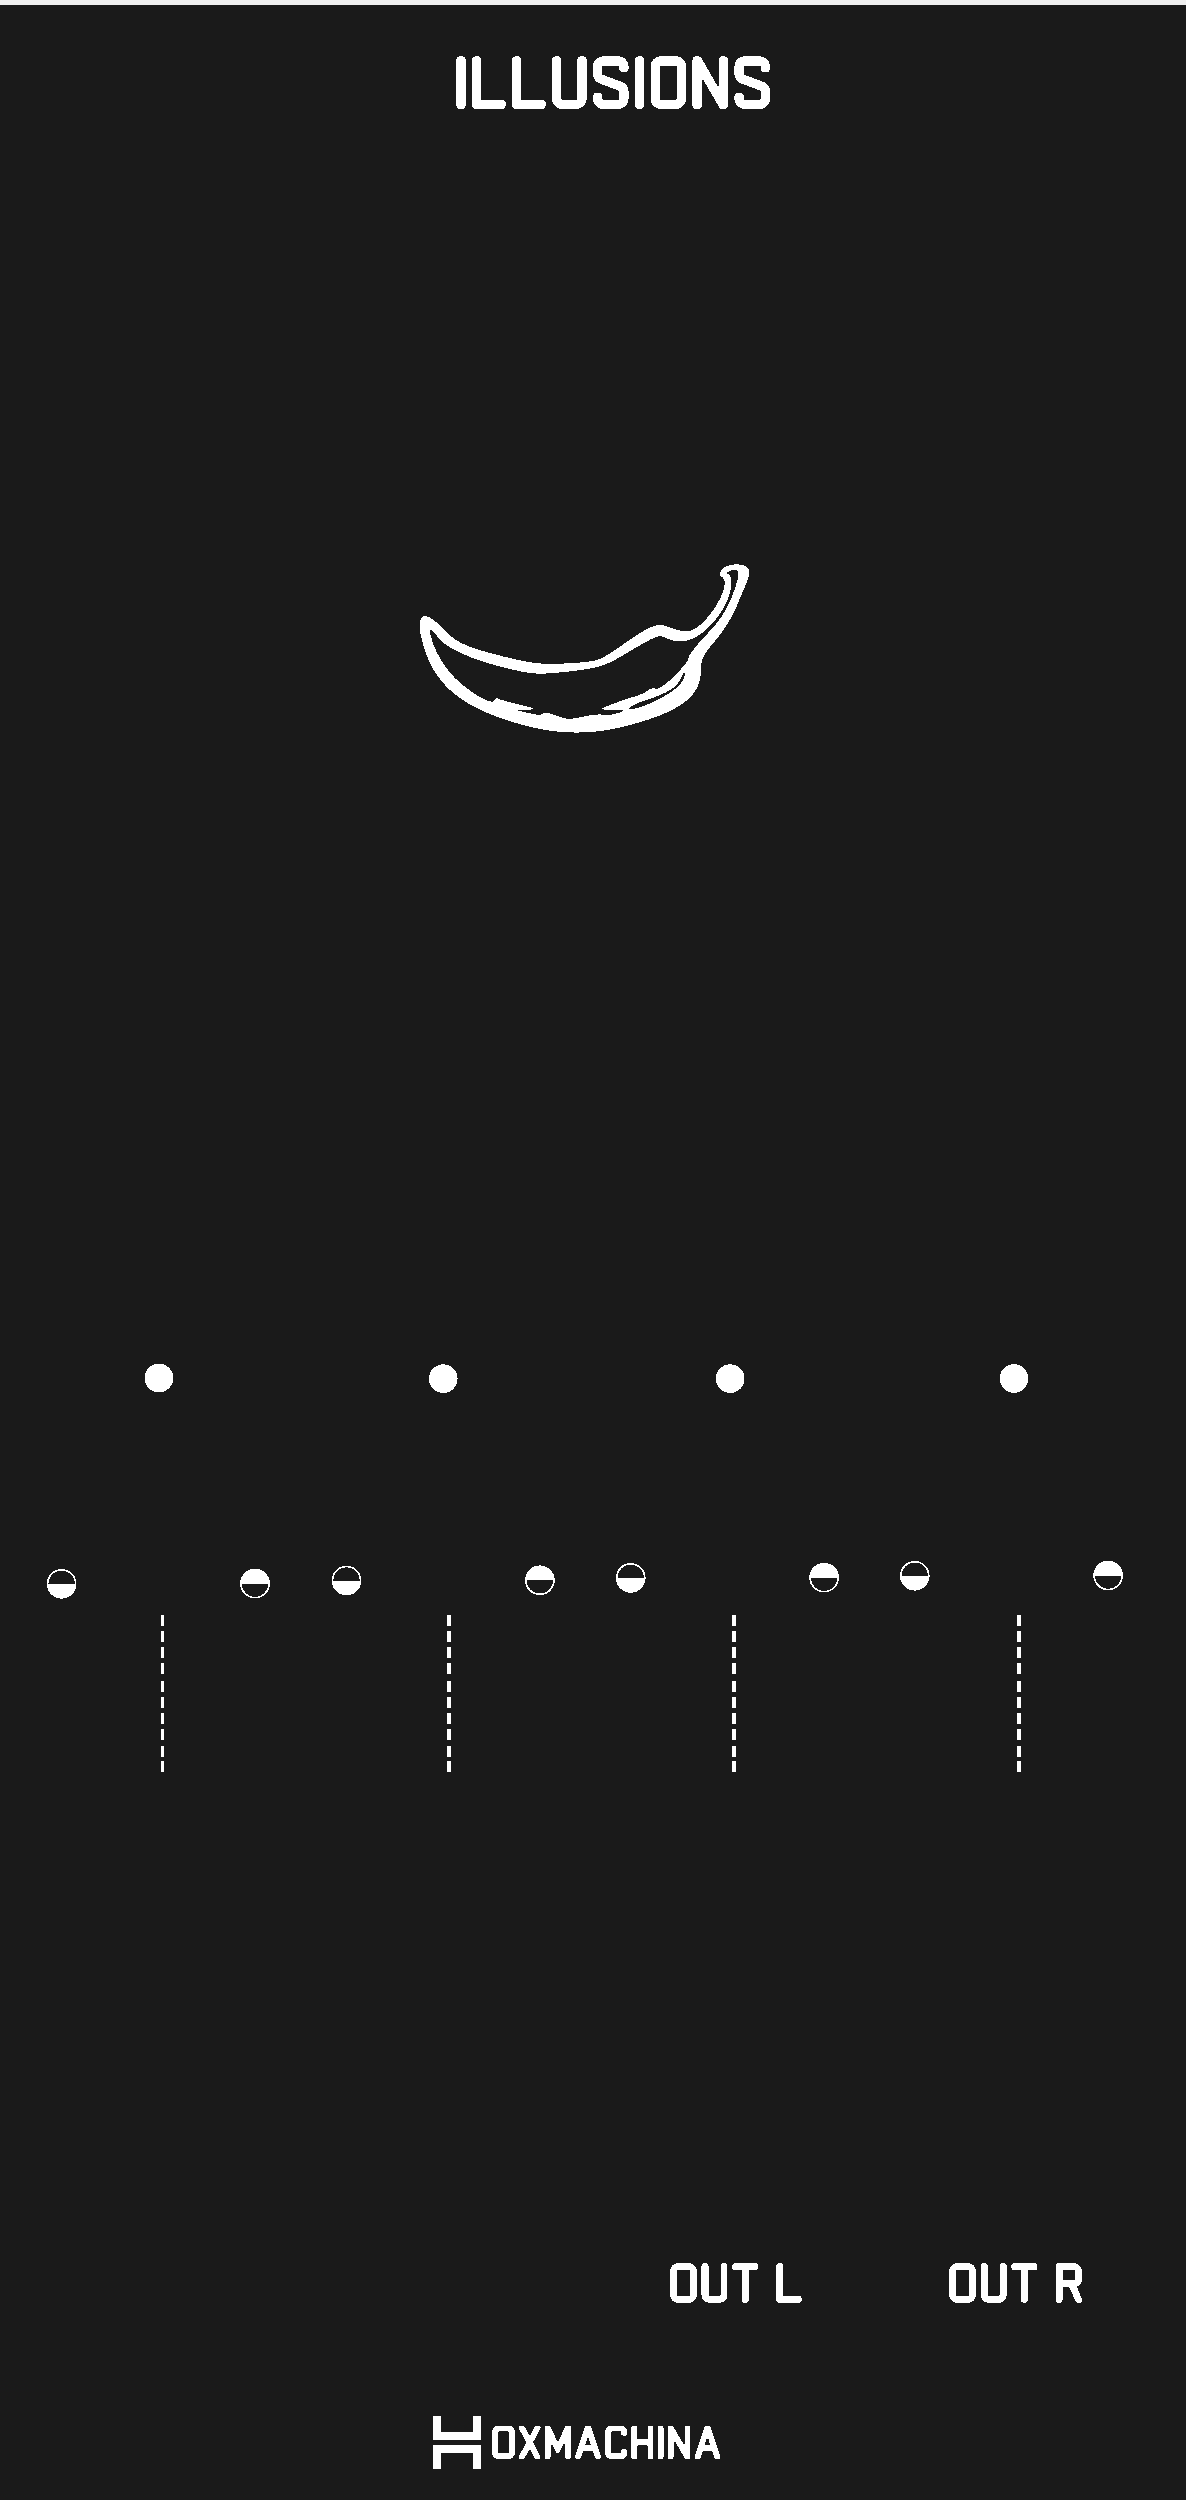
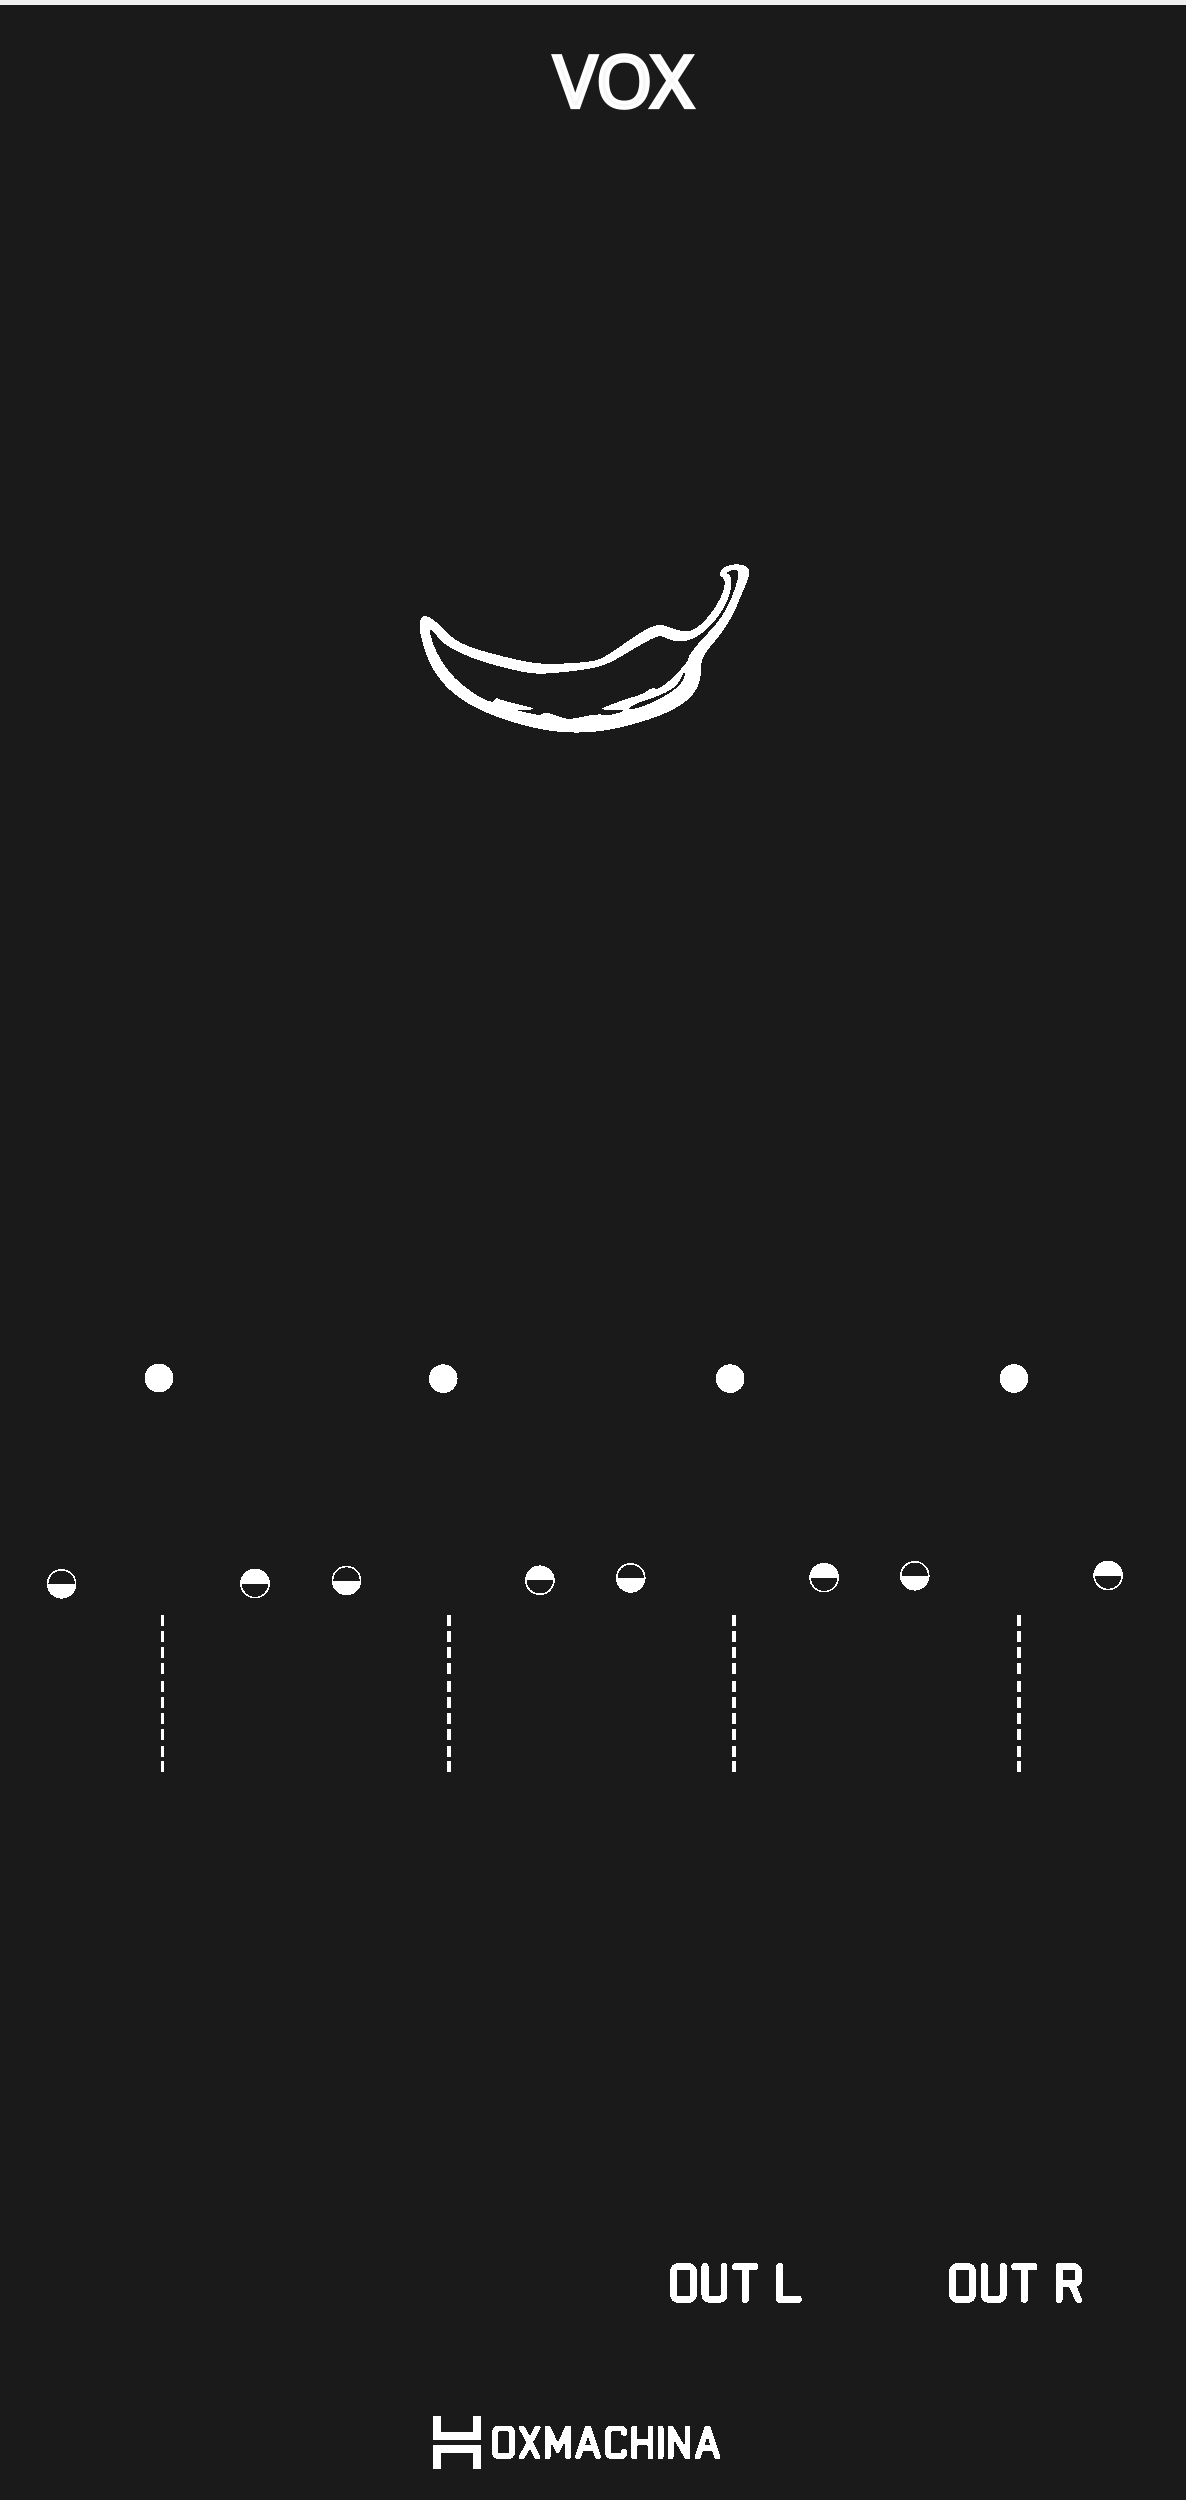
<svg xmlns="http://www.w3.org/2000/svg" width="60.96mm" height="128.5mm" viewBox="4022.7 2910.8 239.999 505.904" version="1.1" id="svg16" xml:space="preserve">
  <defs id="defs16" />
  <style type="text/css" id="style1">
*[layerid="1"] {stroke:#000000;fill:#000000;}
*[layerid="2"] {stroke:#000000;fill:#000000;}
*[layerid="3"] {stroke:#000000;fill:#000000;}
*[layerid="4"] {stroke:#000000;fill:#000000;}
*[layerid="5"] {stroke:#000000;fill:#000000;}
*[layerid="6"] {stroke:#000000;fill:#000000;}
*[layerid="7"] {stroke:#000000;fill:#000000;}
*[layerid="8"] {stroke:#000000;fill:#000000;}
*[layerid="9"] {stroke:#000000;fill:#000000;}
*[layerid="10"] {stroke:#000000;fill:#000000;}
*[layerid="11"] {stroke:#000000;fill:#000000;}
*[layerid="12"] {stroke:#000000;fill:#000000;}
*[layerid="13"] {stroke:#000000;fill:#000000;}
*[layerid="14"] {stroke:#000000;fill:#000000;}
*[layerid="15"] {stroke:#000000;fill:#000000;}
*[layerid="19"] {stroke:#000000;fill:#000000;}
*[layerid="21"] {stroke:#000000;fill:#000000;}
*[layerid="22"] {stroke:#000000;fill:#000000;}
*[layerid="23"] {stroke:#000000;fill:#000000;}
*[layerid="24"] {stroke:#000000;fill:#000000;}
*[layerid="25"] {stroke:#000000;fill:#000000;}
*[layerid="26"] {stroke:#000000;fill:#000000;}
*[layerid="27"] {stroke:#000000;fill:#000000;}
*[layerid="28"] {stroke:#000000;fill:#000000;}
*[layerid="29"] {stroke:#000000;fill:#000000;}
*[layerid="30"] {stroke:#000000;fill:#000000;}
*[layerid="31"] {stroke:#000000;fill:#000000;}
*[layerid="32"] {stroke:#000000;fill:#000000;}
*[layerid="33"] {stroke:#000000;fill:#000000;}
*[layerid="34"] {stroke:#000000;fill:#000000;}
*[layerid="35"] {stroke:#000000;fill:#000000;}
*[layerid="36"] {stroke:#000000;fill:#000000;}
*[layerid="37"] {stroke:#000000;fill:#000000;}
*[layerid="38"] {stroke:#000000;fill:#000000;}
*[layerid="39"] {stroke:#000000;fill:#000000;}
*[layerid="40"] {stroke:#000000;fill:#000000;}
*[layerid="41"] {stroke:#000000;fill:#000000;}
*[layerid="42"] {stroke:#000000;fill:#000000;}
*[layerid="43"] {stroke:#000000;fill:#000000;}
*[layerid="44"] {stroke:#000000;fill:#000000;}
*[layerid="45"] {stroke:#000000;fill:#000000;}
*[layerid="46"] {stroke:#000000;fill:#000000;}
*[layerid="47"] {stroke:#000000;fill:#000000;}
*[layerid="48"] {stroke:#000000;fill:#000000;}
*[layerid="49"] {stroke:#000000;fill:#000000;}
*[layerid="50"] {stroke:#000000;fill:#000000;}
*[layerid="51"] {stroke:#000000;fill:#000000;}
*[layerid="52"] {stroke:#000000;fill:#000000;}
*[layerid="99"] {stroke:#000000;fill:#000000;}
*[layerid="100"] {stroke:#000000;fill:#000000;}
*[layerid="101"] {stroke:#000000;fill:#000000;}
*[layerid="Hole"] {stroke:#000000;fill:#000000;}
*[layerid="DRCError"] {stroke:#000000;fill:#000000;}
*[fill="none"] {fill: none;}
*[stroke="none"] {stroke: none;}
path, polyline, polygon, line {stroke-linecap:round;}
g[c_partid="part_pad"][layerid="1"] ellipse:not([c_etype="pad_outer"]) {fill:#000000;}
g[c_partid="part_pad"][layerid="1"] polygon:not([c_etype="pad_outer"]) {fill:#000000;}
g[c_partid="part_pad"][layerid="1"] polyline:not([c_etype="pad_outer"]) {stroke:#000000;}
g[c_partid="part_pad"][layerid="2"] ellipse:not([c_etype="pad_outer"]) {fill:#000000;}
g[c_partid="part_pad"][layerid="2"] polygon:not([c_etype="pad_outer"]) {fill:#000000;}
g[c_partid="part_pad"][layerid="2"] polyline:not([c_etype="pad_outer"]) {stroke:#000000;}
g[c_partid="part_pad"][layerid="11"] ellipse:not([c_etype="pad_outer"]) {fill:#000000;}
g[c_partid="part_pad"][layerid="11"] polygon:not([c_etype="pad_outer"]) {fill:#000000;}
g[c_partid="part_pad"][layerid="11"] polyline:not([c_etype="pad_outer"]) {stroke:#000000;}
g[c_partid="part_pad"][layerid="11"] circle {fill:#FFFFFF;}
g[c_partid="part_pad"][layerid="11"] &gt; polyline:nth-of-type(2) {stroke:#FFFFFF;}
g[c_partid="part_pad"][layerid="11"][c_shape="ELLIPSE"]  polyline:nth-last-of-type(1) {stroke:#FFFFFF;}
g[c_partid="part_pad"][layerid="11"][c_shape="RECT"]  polyline:nth-last-of-type(1) {stroke:#FFFFFF;}
g[c_partid="part_pad"][layerid="11"][c_shape="POLYGON"]  polyline:nth-last-of-type(1) {stroke:#FFFFFF;}
g[c_partid="part_via"] &gt; * + circle, #gCurParts g[c_partid="part_via"] &gt; * + circle {fill:#FFFFFF;}
g[c_partid="part_pad"] &gt; polygon[c_etype="pad_outer"], #gCurParts g[c_partid="part_pad"] &gt; polygon[c_etype="pad_outer"] {stroke-linejoin: round;stroke-miterlimit: 100;}
g[c_partid="part_hole"] &gt; circle {fill: #FFFFFF;}path, polyline, polygon {stroke-linejoin:round;}
rect, circle, ellipse, polyline, line, polygon, path {shape-rendering:crispEdges;}
</style>
  <rect style="display:inline;fill:#1a1a1a;stroke-width:1.043" id="rect16" width="244.496" height="509.975" x="4020.452" y="2911.712" />
  <g c_partid="part_pcbtext" c_etype="pinpart" c_origin="4208.25,3400.5" c_rotation="0" c_mirror="0" id="gge339" locked="0" layerid="3" c_shapetype="group" transform="translate(-50.43518,-23.71978)" style="fill:#ffffff;stroke:none">
    <path c_fontsize="11.811" c_fontfamily="Monomaniac One Regular" c_text="OUT L" d="m 4214.13,3394.09 v 4.85 q 0,0.43 -0.21,0.78 -0.21,0.35 -0.57,0.57 -0.35,0.21 -0.78,0.21 v 0 h -2.26 q -0.43,0 -0.79,-0.21 -0.36,-0.22 -0.57,-0.57 -0.22,-0.35 -0.22,-0.78 v 0 -4.85 q 0,-0.44 0.22,-0.79 0.21,-0.36 0.57,-0.57 0.36,-0.21 0.79,-0.21 v 0 h 2.26 q 0.43,0 0.78,0.21 0.36,0.21 0.57,0.57 0.21,0.35 0.21,0.79 z m -1.4,4.85 v 0 -4.85 q 0,-0.17 -0.16,-0.17 v 0 h -2.26 q -0.06,0 -0.12,0.05 -0.05,0.05 -0.05,0.12 v 0 4.85 q 0,0.06 0.05,0.11 0.06,0.06 0.12,0.06 v 0 h 2.26 q 0.06,0 0.11,-0.06 0.05,-0.05 0.05,-0.11 z m 7.61,-5.88 v 5.88 q 0,0.43 -0.21,0.78 -0.21,0.35 -0.57,0.57 -0.35,0.21 -0.77,0.21 v 0 h -2.13 q -0.43,0 -0.79,-0.21 -0.36,-0.22 -0.57,-0.57 -0.21,-0.35 -0.21,-0.78 v 0 -5.88 q 0,-0.24 0.16,-0.39 0.16,-0.15 0.38,-0.15 v 0 h 0.33 q 0.23,0 0.39,0.15 0.16,0.15 0.16,0.39 v 0 5.88 q 0,0.06 0.04,0.11 0.05,0.06 0.11,0.06 v 0 h 2.13 q 0.05,0 0.1,-0.06 0.05,-0.05 0.05,-0.11 v 0 -5.88 q 0,-0.24 0.16,-0.39 0.16,-0.15 0.38,-0.15 v 0 h 0.32 q 0.24,0 0.39,0.15 0.15,0.15 0.15,0.39 z m 6.23,0 v 0.32 q 0,0.22 -0.15,0.38 -0.16,0.16 -0.39,0.16 v 0 h -1.24 q -0.16,0 -0.16,0.15 v 0 5.89 q 0,0.22 -0.16,0.38 -0.16,0.16 -0.38,0.16 v 0 h -0.31 q -0.22,0 -0.38,-0.16 -0.16,-0.16 -0.16,-0.38 v 0 -5.89 q 0,-0.15 -0.16,-0.15 v 0 h -1.25 q -0.22,0 -0.38,-0.16 -0.16,-0.16 -0.16,-0.38 v 0 -0.32 q 0,-0.24 0.16,-0.39 0.16,-0.15 0.38,-0.15 v 0 h 4.2 q 0.23,0 0.39,0.15 0.15,0.15 0.15,0.39 z m 8.79,6.59 v 0.31 q 0,0.22 -0.16,0.38 -0.16,0.16 -0.38,0.16 v 0 h -4.06 q -0.21,0 -0.37,-0.16 -0.16,-0.16 -0.16,-0.38 v 0 -6.9 q 0,-0.24 0.16,-0.39 0.16,-0.15 0.37,-0.15 v 0 h 0.33 q 0.23,0 0.39,0.15 0.16,0.15 0.16,0.39 v 0 5.89 q 0,0.16 0.14,0.16 v 0 h 3.04 q 0.22,0 0.38,0.15 0.16,0.15 0.16,0.39 z" stroke="none" stroke-width="3.937" id="path5" style="fill:#ffffff;stroke:none" />
  </g>
  <g c_partid="part_pcbtext" c_etype="pinpart" c_origin="4264.75,3400.5" c_rotation="0" c_mirror="0" id="gge366" locked="0" layerid="3" c_shapetype="group" transform="translate(-50.43518,-23.71978)" style="fill:#ffffff;stroke:none">
    <path c_fontsize="11.811" c_fontfamily="Monomaniac One Regular" c_text="OUT R" d="m 4270.63,3394.09 v 4.85 q 0,0.43 -0.21,0.78 -0.21,0.35 -0.57,0.57 -0.35,0.21 -0.78,0.21 v 0 h -2.26 q -0.43,0 -0.79,-0.21 -0.36,-0.22 -0.57,-0.57 -0.22,-0.35 -0.22,-0.78 v 0 -4.85 q 0,-0.44 0.22,-0.79 0.21,-0.36 0.57,-0.57 0.36,-0.21 0.79,-0.21 v 0 h 2.26 q 0.43,0 0.78,0.21 0.36,0.21 0.57,0.57 0.21,0.35 0.21,0.79 z m -1.4,4.85 v 0 -4.85 q 0,-0.17 -0.16,-0.17 v 0 h -2.26 q -0.06,0 -0.12,0.05 -0.05,0.05 -0.05,0.12 v 0 4.85 q 0,0.06 0.05,0.11 0.06,0.06 0.12,0.06 v 0 h 2.26 q 0.06,0 0.11,-0.06 0.05,-0.05 0.05,-0.11 z m 7.61,-5.88 v 5.88 q 0,0.43 -0.21,0.78 -0.21,0.35 -0.57,0.57 -0.35,0.21 -0.77,0.21 v 0 h -2.13 q -0.43,0 -0.79,-0.21 -0.36,-0.22 -0.57,-0.57 -0.21,-0.35 -0.21,-0.78 v 0 -5.88 q 0,-0.24 0.16,-0.39 0.16,-0.15 0.38,-0.15 v 0 h 0.33 q 0.23,0 0.39,0.15 0.16,0.15 0.16,0.39 v 0 5.88 q 0,0.06 0.04,0.11 0.05,0.06 0.11,0.06 v 0 h 2.13 q 0.05,0 0.1,-0.06 0.05,-0.05 0.05,-0.11 v 0 -5.88 q 0,-0.24 0.16,-0.39 0.16,-0.15 0.38,-0.15 v 0 h 0.32 q 0.24,0 0.39,0.15 0.15,0.15 0.15,0.39 z m 6.23,0 v 0.32 q 0,0.22 -0.15,0.38 -0.16,0.16 -0.39,0.16 v 0 h -1.24 q -0.16,0 -0.16,0.15 v 0 5.89 q 0,0.22 -0.16,0.38 -0.16,0.16 -0.38,0.16 v 0 h -0.31 q -0.22,0 -0.38,-0.16 -0.16,-0.16 -0.16,-0.38 v 0 -5.89 q 0,-0.15 -0.16,-0.15 v 0 h -1.25 q -0.22,0 -0.38,-0.16 -0.16,-0.16 -0.16,-0.38 v 0 -0.32 q 0,-0.24 0.16,-0.39 0.16,-0.15 0.38,-0.15 v 0 h 4.2 q 0.23,0 0.39,0.15 0.15,0.15 0.15,0.39 z m 8.04,4.36 0.97,2.34 q 0.12,0.27 -0.03,0.49 v 0 q -0.18,0.25 -0.45,0.25 v 0 h -0.36 q -0.15,0 -0.3,-0.09 -0.15,-0.1 -0.21,-0.24 v 0 l -1.11,-2.66 q -0.06,-0.14 -0.21,-0.14 v 0 h -1.1 q -0.15,0 -0.15,0.15 v 0 2.44 q 0,0.22 -0.16,0.38 -0.16,0.16 -0.38,0.16 v 0 h -0.33 q -0.23,0 -0.38,-0.16 -0.14,-0.16 -0.14,-0.38 v 0 -6.9 q 0,-0.24 0.14,-0.39 0.15,-0.15 0.38,-0.15 v 0 h 3.2 q 0.42,0 0.78,0.21 0.35,0.21 0.56,0.57 0.22,0.35 0.22,0.79 v 0 1.72 q 0,0.46 -0.25,0.83 -0.24,0.38 -0.63,0.58 v 0 q -0.05,0.01 -0.07,0.07 -0.02,0.07 0.01,0.13 z m -0.47,-1.61 v 0 -1.72 q 0,-0.17 -0.15,-0.17 v 0 h -2.18 q -0.15,0 -0.15,0.15 v 0 1.74 q 0,0.15 0.15,0.15 v 0 h 2.18 q 0.15,0 0.15,-0.15 z" stroke="none" stroke-width="3.937" id="path6" style="fill:#ffffff;stroke:none" />
  </g>
  <path d="m 4110.301,3402.154 v 2.411 h 4.823 4.823 v -2.411 -2.411 h -0.804 -0.804 v 1.608 1.608 h -3.215 -3.215 v -1.608 -1.608 h -0.804 -0.804 v 2.411 m 0,5.814 v 2.385 h 0.804 0.804 v -1.608 -1.608 h 3.215 3.215 v 1.608 1.608 h 0.804 0.804 v -2.385 -2.385 h -4.823 -4.823 v 2.385" stroke="none" layerid="3" id="gge735" style="fill:#ffffff;stroke:none;stroke-width:0.817" />
  <path d="m 4168.815,3026.03 c -0.663,0.851 -0.657,1.126 0.039,1.583 2.133,1.403 -3.012,9.922 -6.566,10.871 -0.778,0.208 -2.45,-0.059 -3.715,-0.594 -2.828,-1.193 -3.795,-0.856 -10.041,3.498 -4.63,3.228 -4.722,3.259 -10.742,3.628 -5.154,0.316 -7.113,0.119 -12.967,-1.306 -7.817,-1.903 -9.873,-2.868 -12.841,-6.028 -3.572,-3.803 -5.258,-2.555 -3.86,2.857 2.281,8.832 7.912,13.555 20.147,16.901 7.819,2.138 14.321,2.135 22.235,-0.011 10.07,-2.731 14.053,-5.853 14.053,-11.015 0,-2.256 0.425,-3.142 2.805,-5.851 1.543,-1.756 3.498,-4.873 4.346,-6.928 0.847,-2.055 1.831,-4.378 2.187,-5.162 0.356,-0.784 0.48,-1.887 0.277,-2.45 -0.49,-1.359 -4.296,-1.355 -5.357,0.01 m 2.174,5.031 c -1.199,3.188 -2.549,5.268 -5.25,8.088 -2,2.088 -3.637,4.146 -3.637,4.573 0,1.367 -5.619,6.86 -6.605,6.457 -0.504,-0.206 -1.288,-0.046 -1.741,0.355 -0.454,0.401 -1.731,0.974 -2.838,1.274 -1.107,0.299 -3.117,0.993 -4.467,1.54 l -2.455,0.996 2.762,0.085 c 2.652,0.081 2.689,0.109 0.921,0.692 -1.013,0.334 -2.367,0.472 -3.01,0.305 -0.643,-0.166 -2.498,0.024 -4.123,0.424 -2.415,0.593 -3.4,0.539 -5.399,-0.296 -1.351,-0.565 -2.53,-0.749 -2.635,-0.412 -0.118,0.378 -1.123,0.378 -2.639,3e-4 l -2.448,-0.61 2.148,-0.117 c 1.821,-0.1 1.564,-0.253 -1.682,-1.004 -2.107,-0.487 -4.086,-1.054 -4.397,-1.259 -0.312,-0.205 -0.671,-0.041 -0.798,0.365 -0.402,1.285 -6.305,-2.429 -8.957,-5.635 -1.368,-1.654 -2.905,-4.314 -3.416,-5.911 -1.049,-3.277 -0.799,-3.634 0.918,-1.31 1.688,2.285 6.666,4.569 13.691,6.283 5.665,1.382 6.576,1.435 12.814,0.74 5.89,-0.655 7.215,-1.043 10.781,-3.154 7.477,-4.426 7.322,-4.367 9.305,-3.493 2.808,1.238 5.837,0.288 8.659,-2.717 2.654,-2.825 4.208,-6.04 4.208,-8.706 0,-0.91 -0.345,-1.675 -0.767,-1.7 -0.422,-0.025 -0.215,-0.286 0.46,-0.579 2.115,-0.919 2.269,0.291 0.601,4.726 m -10.39,17.828 c -1.054,1.713 -5.756,4.374 -9.238,5.229 -2.798,0.687 -1.1,-0.641 2.148,-1.679 4.253,-1.36 6.128,-2.526 6.878,-4.279 0.378,-0.883 0.818,-1.466 0.977,-1.296 0.16,0.17 -0.185,1.081 -0.766,2.024" stroke="none" layerid="3" id="gge898" style="fill:#ffffff;stroke:none" />
  <path d="m 4126.874,3407.132 q 0,0.364 -0.182,0.667 -0.182,0.303 -0.485,0.485 -0.303,0.182 -0.667,0.182 h -1.941 q -0.364,0 -0.677,-0.182 -0.303,-0.182 -0.485,-0.485 -0.182,-0.303 -0.182,-0.667 v -4.156 q 0,-0.374 0.182,-0.677 0.182,-0.303 0.485,-0.485 0.314,-0.182 0.677,-0.182 h 1.941 q 0.364,0 0.667,0.182 0.303,0.182 0.485,0.485 0.182,0.303 0.182,0.677 z m -1.203,0 v -4.156 q 0,-0.141 -0.132,-0.141 h -1.941 q -0.051,0 -0.101,0.04 -0.04,0.04 -0.04,0.101 v 4.156 q 0,0.051 0.04,0.101 0.051,0.04 0.101,0.04 h 1.941 q 0.051,0 0.091,-0.04 0.04,-0.051 0.04,-0.101 z m 6.36,-4.813 -1.405,2.609 q -0.051,0.121 0,0.233 l 1.405,2.629 q 0.121,0.233 -0.011,0.455 -0.142,0.222 -0.404,0.222 h -0.303 q -0.293,0 -0.405,-0.243 l -0.961,-1.78 q -0.011,-0.04 -0.061,-0.04 -0.04,0 -0.061,0.04 l -0.961,1.78 q -0.04,0.111 -0.162,0.182 -0.111,0.06 -0.243,0.06 h -0.313 q -0.253,0 -0.394,-0.222 -0.131,-0.223 -0.011,-0.455 l 1.405,-2.629 q 0.051,-0.111 0,-0.233 l -1.405,-2.609 q -0.121,-0.253 0.011,-0.465 0.142,-0.223 0.394,-0.223 h 0.313 q 0.273,0 0.404,0.243 l 0.961,1.79 q 0.021,0.04 0.061,0.04 0.04,0 0.061,-0.04 l 0.961,-1.79 q 0.131,-0.243 0.405,-0.243 h 0.313 q 0.253,0 0.394,0.223 0.132,0.212 0.011,0.465 z m 6.218,5.682 q 0,0.192 -0.132,0.334 -0.131,0.131 -0.334,0.131 h -0.273 q -0.192,0 -0.334,-0.131 -0.131,-0.142 -0.131,-0.334 v -3.043 q 0,-0.04 -0.04,-0.051 -0.03,-0.011 -0.051,0.02 l -0.971,2.002 q -0.03,0.081 -0.131,0.141 -0.101,0.06 -0.192,0.101 -0.081,0.03 -0.081,0.03 -0.313,0 -0.414,-0.273 l -0.971,-2.002 q -0.011,-0.03 -0.051,-0.021 -0.04,0.011 -0.04,0.051 v 3.043 q 0,0.192 -0.142,0.334 -0.131,0.132 -0.324,0.132 h -0.283 q -0.192,0 -0.334,-0.132 -0.131,-0.141 -0.131,-0.334 v -5.905 q 0,-0.202 0.131,-0.334 0.142,-0.131 0.334,-0.131 h 0.293 q 0.283,0 0.415,0.263 0.051,0.111 0.202,0.435 0.162,0.314 0.374,0.748 0.212,0.435 0.435,0.92 0.233,0.475 0.445,0.91 0.02,0.04 0.051,0.04 0.04,0 0.061,-0.04 l 1.446,-3.013 q 0.131,-0.263 0.425,-0.263 h 0.283 q 0.202,0 0.334,0.131 0.132,0.132 0.132,0.334 z m 6.046,-0.142 q 0.061,0.233 -0.071,0.425 -0.131,0.182 -0.374,0.182 h -0.293 q -0.142,0 -0.273,-0.091 -0.121,-0.091 -0.172,-0.223 l -0.384,-1.163 q -0.04,-0.131 -0.172,-0.131 h -1.729 q -0.132,0 -0.172,0.131 l -0.384,1.163 q -0.051,0.132 -0.172,0.223 -0.121,0.091 -0.273,0.091 h -0.293 q -0.243,0 -0.374,-0.182 -0.142,-0.202 -0.061,-0.425 l 1.962,-5.915 q 0.051,-0.142 0.162,-0.223 0.121,-0.091 0.263,-0.091 h 0.415 q 0.142,0 0.263,0.091 0.121,0.081 0.162,0.223 z m -2.042,-2.325 -0.505,-1.547 q -0.051,-0.071 -0.111,0 l -0.505,1.547 q -0.021,0.051 0.011,0.091 0.031,0.04 0.081,0.04 h 0.94 q 0.051,0 0.081,-0.04 0.03,-0.04 0.011,-0.091 z m 7.371,1.598 q 0,0.364 -0.182,0.667 -0.182,0.303 -0.485,0.485 -0.303,0.182 -0.667,0.182 h -1.82 q -0.364,0 -0.677,-0.182 -0.303,-0.182 -0.485,-0.485 -0.182,-0.303 -0.182,-0.667 v -4.156 q 0,-0.374 0.182,-0.677 0.182,-0.303 0.485,-0.485 0.314,-0.182 0.677,-0.182 h 1.82 q 0.364,0 0.667,0.182 0.303,0.182 0.485,0.485 0.182,0.303 0.182,0.677 v 0.273 q 0,0.192 -0.131,0.324 -0.132,0.132 -0.334,0.132 h -0.273 q -0.192,0 -0.334,-0.132 -0.131,-0.131 -0.131,-0.324 v -0.273 q 0,-0.141 -0.132,-0.141 h -1.82 q -0.131,0 -0.131,0.141 v 4.156 q 0,0.051 0.04,0.101 0.04,0.04 0.091,0.04 h 1.82 q 0.051,0 0.091,-0.04 0.04,-0.051 0.04,-0.101 v -0.303 q 0,-0.192 0.131,-0.324 0.142,-0.142 0.334,-0.142 h 0.273 q 0.202,0 0.334,0.142 0.131,0.131 0.131,0.324 z m 5.318,0.87 q 0,0.192 -0.131,0.334 -0.131,0.131 -0.334,0.131 h -0.273 q -0.192,0 -0.334,-0.131 -0.132,-0.142 -0.132,-0.334 v -2.224 q 0,-0.121 -0.131,-0.121 h -1.82 q -0.132,0 -0.132,0.121 v 2.224 q 0,0.192 -0.141,0.334 -0.131,0.131 -0.324,0.131 h -0.283 q -0.192,0 -0.334,-0.131 -0.132,-0.142 -0.132,-0.334 v -5.905 q 0,-0.202 0.132,-0.334 0.141,-0.131 0.334,-0.131 h 0.283 q 0.192,0 0.324,0.131 0.141,0.131 0.141,0.334 v 2.214 q 0,0.141 0.132,0.141 h 1.82 q 0.131,0 0.131,-0.141 v -2.214 q 0,-0.202 0.132,-0.334 0.141,-0.131 0.334,-0.131 h 0.273 q 0.202,0 0.334,0.131 0.131,0.131 0.131,0.334 z m 2.032,0 q 0,0.192 -0.141,0.334 -0.132,0.131 -0.324,0.131 h -0.273 q -0.192,0 -0.334,-0.131 -0.132,-0.142 -0.132,-0.334 v -5.905 q 0,-0.202 0.132,-0.334 0.141,-0.131 0.334,-0.131 h 0.273 q 0.192,0 0.324,0.131 0.141,0.131 0.141,0.334 z m 5.45,0 q 0,0.192 -0.142,0.334 -0.131,0.131 -0.324,0.131 h -0.293 q -0.273,0 -0.405,-0.232 l -2.154,-3.731 q -0.021,-0.04 -0.06,-0.021 -0.04,0.011 -0.04,0.04 v 3.478 q 0,0.192 -0.141,0.334 -0.132,0.131 -0.314,0.131 h -0.283 q -0.192,0 -0.334,-0.131 -0.132,-0.142 -0.132,-0.334 v -5.905 q 0,-0.202 0.132,-0.334 0.141,-0.132 0.334,-0.132 h 0.293 q 0.273,0 0.404,0.233 l 2.154,3.731 q 0.031,0.04 0.061,0.03 0.04,-0.011 0.04,-0.051 v -3.478 q 0,-0.202 0.131,-0.334 0.142,-0.131 0.334,-0.131 h 0.273 q 0.192,0 0.324,0.131 0.142,0.132 0.142,0.334 z m 6.046,-0.142 q 0.061,0.233 -0.071,0.425 -0.131,0.182 -0.374,0.182 h -0.293 q -0.142,0 -0.273,-0.091 -0.121,-0.091 -0.172,-0.223 l -0.384,-1.163 q -0.04,-0.131 -0.172,-0.131 h -1.729 q -0.131,0 -0.172,0.131 l -0.384,1.163 q -0.051,0.132 -0.172,0.223 -0.121,0.091 -0.273,0.091 h -0.293 q -0.243,0 -0.374,-0.182 -0.141,-0.202 -0.061,-0.425 l 1.962,-5.915 q 0.051,-0.142 0.162,-0.223 0.121,-0.091 0.263,-0.091 h 0.415 q 0.141,0 0.263,0.091 0.121,0.081 0.162,0.223 z m -2.042,-2.325 -0.505,-1.547 q -0.051,-0.071 -0.111,0 l -0.506,1.547 q -0.021,0.051 0.011,0.091 0.03,0.04 0.081,0.04 h 0.94 q 0.051,0 0.081,-0.04 0.031,-0.04 0.011,-0.091 z" id="text230" style="font-size:15.748px;font-family:'Monomaniac One';-inkscape-font-specification:'Monomaniac One';fill:#ffffff;stroke-width:0.67" aria-label="OXMACHINA" />
-   <g c_partid="part_pcbtext" c_etype="pinpart" c_origin="4180.25,2955.5" c_rotation="0" c_mirror="0" id="gge1799" locked="0" layerid="3" c_shapetype="group" transform="translate(-50.43517,-23.7198)" style="fill:#ffffff;stroke:none">
-     <path d="m 4167.363,2955.84 q 0,0.299 -0.221,0.52 -0.205,0.205 -0.504,0.205 h -0.425 q -0.299,0 -0.52,-0.205 -0.205,-0.221 -0.205,-0.52 v -9.197 q 0,-0.315 0.205,-0.52 0.22,-0.205 0.52,-0.205 h 0.425 q 0.299,0 0.504,0.205 0.221,0.205 0.221,0.52 z m 8.11,0 q 0,0.299 -0.221,0.52 -0.205,0.205 -0.488,0.205 h -5.417 q -0.283,0 -0.504,-0.205 -0.205,-0.221 -0.205,-0.52 v -9.197 q 0,-0.315 0.205,-0.52 0.22,-0.205 0.504,-0.205 h 0.441 q 0.299,0 0.504,0.205 0.221,0.205 0.221,0.52 v 7.858 q 0,0.205 0.189,0.205 h 4.063 q 0.283,0 0.488,0.205 0.221,0.205 0.221,0.52 z m 8.094,0 q 0,0.299 -0.22,0.52 -0.205,0.205 -0.488,0.205 h -5.417 q -0.283,0 -0.504,-0.205 -0.205,-0.221 -0.205,-0.52 v -9.197 q 0,-0.315 0.205,-0.52 0.221,-0.205 0.504,-0.205 h 0.441 q 0.299,0 0.504,0.205 0.22,0.205 0.22,0.52 v 7.858 q 0,0.205 0.189,0.205 h 4.063 q 0.283,0 0.488,0.205 0.22,0.205 0.22,0.52 z m 8.268,-1.354 q 0,0.567 -0.283,1.039 -0.283,0.472 -0.756,0.756 -0.472,0.283 -1.039,0.283 h -2.835 q -0.567,0 -1.055,-0.283 -0.472,-0.283 -0.756,-0.756 -0.283,-0.472 -0.283,-1.039 v -7.843 q 0,-0.315 0.205,-0.52 0.221,-0.205 0.52,-0.205 h 0.441 q 0.299,0 0.504,0.205 0.22,0.205 0.22,0.52 v 7.843 q 0,0.079 0.063,0.158 0.063,0.063 0.142,0.063 h 2.835 q 0.079,0 0.142,-0.063 0.063,-0.079 0.063,-0.158 v -7.843 q 0,-0.315 0.205,-0.52 0.22,-0.205 0.52,-0.205 h 0.425 q 0.315,0 0.52,0.205 0.205,0.205 0.205,0.52 z m 8.488,0 q 0,0.567 -0.283,1.039 -0.283,0.472 -0.756,0.756 -0.472,0.283 -1.039,0.283 h -3.024 q -0.567,0 -1.055,-0.283 -0.472,-0.283 -0.756,-0.756 -0.283,-0.472 -0.283,-1.039 v -0.472 q 0,-0.299 0.205,-0.504 0.221,-0.22 0.52,-0.22 h 0.441 q 0.283,0 0.488,0.22 0.221,0.205 0.221,0.504 v 0.472 q 0,0.079 0.063,0.158 0.079,0.063 0.158,0.063 h 3.024 q 0.079,0 0.142,-0.063 0.063,-0.079 0.063,-0.158 v -1.433 q 0,-0.173 -0.158,-0.22 l -3.78,-1.417 q -0.63,-0.22 -1.008,-0.772 -0.378,-0.551 -0.378,-1.213 v -1.417 q 0,-0.583 0.283,-1.055 0.283,-0.472 0.756,-0.756 0.488,-0.283 1.055,-0.283 h 3.024 q 0.567,0 1.039,0.283 0.472,0.283 0.756,0.756 0.283,0.472 0.283,1.055 v 0.425 q 0,0.299 -0.22,0.504 -0.205,0.205 -0.504,0.205 h -0.425 q -0.299,0 -0.52,-0.205 -0.205,-0.205 -0.205,-0.504 v -0.425 q 0,-0.221 -0.205,-0.221 h -3.024 q -0.079,0 -0.158,0.063 -0.063,0.063 -0.063,0.158 v 1.417 q 0,0.189 0.158,0.236 l 3.795,1.417 q 0.614,0.221 0.992,0.772 0.378,0.551 0.378,1.197 z m 3.165,1.354 q 0,0.299 -0.221,0.52 -0.205,0.205 -0.504,0.205 h -0.425 q -0.299,0 -0.52,-0.205 -0.205,-0.221 -0.205,-0.52 v -9.197 q 0,-0.315 0.205,-0.52 0.221,-0.205 0.52,-0.205 h 0.425 q 0.299,0 0.504,0.205 0.221,0.205 0.221,0.52 z m 8.488,-1.354 q 0,0.567 -0.283,1.039 -0.283,0.472 -0.756,0.756 -0.472,0.283 -1.039,0.283 h -3.024 q -0.567,0 -1.055,-0.283 -0.472,-0.283 -0.756,-0.756 -0.283,-0.472 -0.283,-1.039 v -6.472 q 0,-0.583 0.283,-1.055 0.283,-0.472 0.756,-0.756 0.488,-0.283 1.055,-0.283 h 3.024 q 0.567,0 1.039,0.283 0.472,0.283 0.756,0.756 0.283,0.472 0.283,1.055 z m -1.874,0 v -6.472 q 0,-0.221 -0.205,-0.221 h -3.024 q -0.079,0 -0.158,0.063 -0.063,0.063 -0.063,0.158 v 6.472 q 0,0.079 0.063,0.158 0.079,0.063 0.158,0.063 h 3.024 q 0.079,0 0.142,-0.063 0.063,-0.079 0.063,-0.158 z m 10.362,1.354 q 0,0.299 -0.221,0.52 -0.205,0.205 -0.504,0.205 h -0.457 q -0.425,0 -0.63,-0.362 l -3.354,-5.811 q -0.032,-0.063 -0.095,-0.032 -0.063,0.016 -0.063,0.063 v 5.417 q 0,0.299 -0.221,0.52 -0.205,0.205 -0.488,0.205 h -0.441 q -0.299,0 -0.52,-0.205 -0.205,-0.221 -0.205,-0.52 v -9.197 q 0,-0.315 0.205,-0.52 0.221,-0.205 0.52,-0.205 h 0.457 q 0.425,0 0.63,0.362 l 3.354,5.811 q 0.047,0.063 0.094,0.047 0.063,-0.016 0.063,-0.079 v -5.417 q 0,-0.315 0.205,-0.52 0.221,-0.205 0.52,-0.205 h 0.425 q 0.299,0 0.504,0.205 0.221,0.205 0.221,0.52 z m 8.488,-1.354 q 0,0.567 -0.283,1.039 -0.283,0.472 -0.756,0.756 -0.472,0.283 -1.039,0.283 h -3.024 q -0.567,0 -1.055,-0.283 -0.472,-0.283 -0.756,-0.756 -0.283,-0.472 -0.283,-1.039 v -0.472 q 0,-0.299 0.205,-0.504 0.22,-0.22 0.52,-0.22 h 0.441 q 0.283,0 0.488,0.22 0.221,0.205 0.221,0.504 v 0.472 q 0,0.079 0.063,0.158 0.079,0.063 0.158,0.063 h 3.024 q 0.079,0 0.142,-0.063 0.063,-0.079 0.063,-0.158 v -1.433 q 0,-0.173 -0.158,-0.22 l -3.78,-1.417 q -0.63,-0.22 -1.008,-0.772 -0.378,-0.551 -0.378,-1.213 v -1.417 q 0,-0.583 0.283,-1.055 0.283,-0.472 0.756,-0.756 0.488,-0.283 1.055,-0.283 h 3.024 q 0.567,0 1.039,0.283 0.472,0.283 0.756,0.756 0.283,0.472 0.283,1.055 v 0.425 q 0,0.299 -0.221,0.504 -0.205,0.205 -0.504,0.205 h -0.425 q -0.299,0 -0.52,-0.205 -0.205,-0.205 -0.205,-0.504 v -0.425 q 0,-0.221 -0.205,-0.221 h -3.024 q -0.079,0 -0.158,0.063 -0.063,0.063 -0.063,0.158 v 1.417 q 0,0.189 0.157,0.236 l 3.795,1.417 q 0.614,0.221 0.992,0.772 0.378,0.551 0.378,1.197 z" id="text231" style="font-size:15.748px;font-family:'Monomaniac One';-inkscape-font-specification:'Monomaniac One';stroke-width:1.043" aria-label="ILLUSIONS" />
-   </g>
  <g id="g14" transform="matrix(0.05675591,0,0,0.05675591,4031.767,3227.894)">
    <circle cx="60" cy="60" r="50" fill="none" stroke="#ffffff" stroke-width="6" id="circle1" />
    <path d="m 10,60 a 50,50 0 0 0 100,0 H 60 Z" fill="#ffffff" stroke="none" id="path1-2" />
  </g>
  <g id="g14-9" transform="matrix(-0.05675591,0,0,-0.05675591,4077.71,3234.66)">
    <circle cx="60" cy="60" r="50" fill="none" stroke="#ffffff" stroke-width="6" id="circle1-9" style="fill:none;shape-rendering:crispEdges" />
    <path d="m 10,60 a 50,50 0 0 0 100,0 H 60 Z" fill="#ffffff" stroke="none" id="path1-2-9" style="stroke:none;stroke-linecap:round;stroke-linejoin:round;shape-rendering:crispEdges" />
  </g>
  <g id="g14-8" transform="matrix(0.05675591,0,0,0.05675591,4089.412,3227.23)">
    <circle cx="60" cy="60" r="50" fill="none" stroke="#ffffff" stroke-width="6" id="circle1-4" style="fill:none;shape-rendering:crispEdges" />
    <path d="m 10,60 a 50,50 0 0 0 100,0 H 60 Z" fill="#ffffff" stroke="none" id="path1-2-0" style="stroke:none;stroke-linecap:round;stroke-linejoin:round;shape-rendering:crispEdges" />
  </g>
  <g id="g14-9-4" transform="matrix(-0.05675591,0,0,-0.05675591,4135.355,3233.996)">
    <circle cx="60" cy="60" r="50" fill="none" stroke="#ffffff" stroke-width="6" id="circle1-9-6" style="fill:none;shape-rendering:crispEdges" />
    <path d="m 10,60 a 50,50 0 0 0 100,0 H 60 Z" fill="#ffffff" stroke="none" id="path1-2-9-4" style="stroke:none;stroke-linecap:round;stroke-linejoin:round;shape-rendering:crispEdges" />
  </g>
  <g id="g14-4" transform="matrix(0.05675591,0,0,0.05675591,4146.927,3226.696)">
    <circle cx="60" cy="60" r="50" fill="none" stroke="#ffffff" stroke-width="6" id="circle1-3" style="fill:none;shape-rendering:crispEdges" />
    <path d="m 10,60 a 50,50 0 0 0 100,0 H 60 Z" fill="#ffffff" stroke="none" id="path1-2-8" style="stroke:none;stroke-linecap:round;stroke-linejoin:round;shape-rendering:crispEdges" />
  </g>
  <g id="g14-9-40" transform="matrix(-0.05675591,0,0,-0.05675591,4192.87,3233.462)">
    <circle cx="60" cy="60" r="50" fill="none" stroke="#ffffff" stroke-width="6" id="circle1-9-0" style="fill:none;shape-rendering:crispEdges" />
    <path d="m 10,60 a 50,50 0 0 0 100,0 H 60 Z" fill="#ffffff" stroke="none" id="path1-2-9-9" style="stroke:none;stroke-linecap:round;stroke-linejoin:round;shape-rendering:crispEdges" />
  </g>
  <g id="g14-7" transform="matrix(0.05675591,0,0,0.05675591,4204.406,3226.262)">
    <circle cx="60" cy="60" r="50" fill="none" stroke="#ffffff" stroke-width="6" id="circle1-5" style="fill:none;shape-rendering:crispEdges" />
    <path d="m 10,60 a 50,50 0 0 0 100,0 H 60 Z" fill="#ffffff" stroke="none" id="path1-2-7" style="stroke:none;stroke-linecap:round;stroke-linejoin:round;shape-rendering:crispEdges" />
  </g>
  <g id="g14-9-2" transform="matrix(-0.05675591,0,0,-0.05675591,4250.349,3233.028)">
    <circle cx="60" cy="60" r="50" fill="none" stroke="#ffffff" stroke-width="6" id="circle1-9-9" style="fill:none;shape-rendering:crispEdges" />
    <path d="m 10,60 a 50,50 0 0 0 100,0 H 60 Z" fill="#ffffff" stroke="none" id="path1-2-9-7" style="stroke:none;stroke-linecap:round;stroke-linejoin:round;shape-rendering:crispEdges" />
  </g>
  <circle style="fill:#ffffff;stroke-width:1.152" id="path14" cx="4054.87" cy="3189.658" r="2.903" />
  <circle style="fill:#ffffff;stroke-width:1.152;shape-rendering:crispEdges" id="path14-7" cx="4112.395" cy="3189.789" r="2.903" />
  <circle style="fill:#ffffff;stroke-width:1.152;shape-rendering:crispEdges" id="path14-5" cx="4170.458" cy="3189.784" r="2.903" />
  <circle style="fill:#ffffff;stroke-width:1.152;shape-rendering:crispEdges" id="path14-1" cx="4227.888" cy="3189.745" r="2.903" />
  <path style="fill:none;fill-opacity:1;stroke:#ffffff;stroke-width:0.748;stroke-linecap:butt;stroke-dasharray:2.244, 0.748;stroke-dashoffset:0;stroke-opacity:1" d="m 4055.554,3269.476 v -2.386" id="path17" />
  <path style="fill:none;fill-opacity:1;stroke:#ffffff;stroke-width:0.748;stroke-linecap:butt;stroke-linejoin:round;stroke-dasharray:2.244, 0.748;stroke-dashoffset:0;stroke-opacity:1;shape-rendering:crispEdges" d="m 4055.554,3266.279 v -2.386" id="path17-9" />
  <path style="fill:none;fill-opacity:1;stroke:#ffffff;stroke-width:0.748;stroke-linecap:butt;stroke-linejoin:round;stroke-dasharray:2.244, 0.748;stroke-dashoffset:0;stroke-opacity:1;shape-rendering:crispEdges" d="m 4055.554,3262.898 v -2.386" id="path17-5" />
  <path style="fill:none;fill-opacity:1;stroke:#ffffff;stroke-width:0.748;stroke-linecap:butt;stroke-linejoin:round;stroke-dasharray:2.244, 0.748;stroke-dashoffset:0;stroke-opacity:1;shape-rendering:crispEdges" d="m 4055.554,3259.723 v -2.386" id="path17-0" />
  <path style="fill:none;fill-opacity:1;stroke:#ffffff;stroke-width:0.748;stroke-linecap:butt;stroke-linejoin:round;stroke-dasharray:2.244, 0.748;stroke-dashoffset:0;stroke-opacity:1;shape-rendering:crispEdges" d="m 4055.554,3256.527 v -2.386" id="path17-9-7" />
  <path style="fill:none;fill-opacity:1;stroke:#ffffff;stroke-width:0.748;stroke-linecap:butt;stroke-linejoin:round;stroke-dasharray:2.244, 0.748;stroke-dashoffset:0;stroke-opacity:1;shape-rendering:crispEdges" d="m 4055.554,3253.146 v -2.386" id="path17-5-4" />
  <path style="fill:none;fill-opacity:1;stroke:#ffffff;stroke-width:0.748;stroke-linecap:butt;stroke-linejoin:round;stroke-dasharray:2.244, 0.748;stroke-dashoffset:0;stroke-opacity:1;shape-rendering:crispEdges" d="m 4055.554,3249.595 v -2.386" id="path17-3" />
  <path style="fill:none;fill-opacity:1;stroke:#ffffff;stroke-width:0.748;stroke-linecap:butt;stroke-linejoin:round;stroke-dasharray:2.244, 0.748;stroke-dashoffset:0;stroke-opacity:1;shape-rendering:crispEdges" d="m 4055.554,3246.398 v -2.386" id="path17-9-0" />
  <path style="fill:none;fill-opacity:1;stroke:#ffffff;stroke-width:0.748;stroke-linecap:butt;stroke-linejoin:round;stroke-dasharray:2.244, 0.748;stroke-dashoffset:0;stroke-opacity:1;shape-rendering:crispEdges" d="m 4055.554,3243.017 v -2.386" id="path17-5-8" />
  <path style="fill:none;fill-opacity:1;stroke:#ffffff;stroke-width:0.748;stroke-linecap:butt;stroke-linejoin:round;stroke-dasharray:2.244, 0.748;stroke-dashoffset:0;stroke-opacity:1;shape-rendering:crispEdges" d="m 4055.554,3239.842 v -2.386" id="path17-0-4" />
  <path style="fill:none;fill-opacity:1;stroke:#ffffff;stroke-width:0.748;stroke-linecap:butt;stroke-linejoin:round;stroke-dasharray:2.244, 0.748;stroke-dashoffset:0;stroke-opacity:1;shape-rendering:crispEdges" d="m 4113.526,3269.474 v -2.386" id="path17-7" />
  <path style="fill:none;fill-opacity:1;stroke:#ffffff;stroke-width:0.748;stroke-linecap:butt;stroke-linejoin:round;stroke-dasharray:2.244, 0.748;stroke-dashoffset:0;stroke-opacity:1;shape-rendering:crispEdges" d="m 4113.526,3266.278 v -2.386" id="path17-9-2" />
  <path style="fill:none;fill-opacity:1;stroke:#ffffff;stroke-width:0.748;stroke-linecap:butt;stroke-linejoin:round;stroke-dasharray:2.244, 0.748;stroke-dashoffset:0;stroke-opacity:1;shape-rendering:crispEdges" d="m 4113.526,3262.897 v -2.386" id="path17-5-9" />
  <path style="fill:none;fill-opacity:1;stroke:#ffffff;stroke-width:0.748;stroke-linecap:butt;stroke-linejoin:round;stroke-dasharray:2.244, 0.748;stroke-dashoffset:0;stroke-opacity:1;shape-rendering:crispEdges" d="m 4113.526,3259.722 v -2.386" id="path17-0-7" />
  <path style="fill:none;fill-opacity:1;stroke:#ffffff;stroke-width:0.748;stroke-linecap:butt;stroke-linejoin:round;stroke-dasharray:2.244, 0.748;stroke-dashoffset:0;stroke-opacity:1;shape-rendering:crispEdges" d="m 4113.526,3256.525 v -2.386" id="path17-9-7-5" />
  <path style="fill:none;fill-opacity:1;stroke:#ffffff;stroke-width:0.748;stroke-linecap:butt;stroke-linejoin:round;stroke-dasharray:2.244, 0.748;stroke-dashoffset:0;stroke-opacity:1;shape-rendering:crispEdges" d="m 4113.526,3253.144 v -2.386" id="path17-5-4-6" />
  <path style="fill:none;fill-opacity:1;stroke:#ffffff;stroke-width:0.748;stroke-linecap:butt;stroke-linejoin:round;stroke-dasharray:2.244, 0.748;stroke-dashoffset:0;stroke-opacity:1;shape-rendering:crispEdges" d="m 4113.526,3249.593 v -2.386" id="path17-3-5" />
  <path style="fill:none;fill-opacity:1;stroke:#ffffff;stroke-width:0.748;stroke-linecap:butt;stroke-linejoin:round;stroke-dasharray:2.244, 0.748;stroke-dashoffset:0;stroke-opacity:1;shape-rendering:crispEdges" d="m 4113.526,3246.397 v -2.386" id="path17-9-0-3" />
  <path style="fill:none;fill-opacity:1;stroke:#ffffff;stroke-width:0.748;stroke-linecap:butt;stroke-linejoin:round;stroke-dasharray:2.244, 0.748;stroke-dashoffset:0;stroke-opacity:1;shape-rendering:crispEdges" d="m 4113.526,3243.016 v -2.386" id="path17-5-8-0" />
  <path style="fill:none;fill-opacity:1;stroke:#ffffff;stroke-width:0.748;stroke-linecap:butt;stroke-linejoin:round;stroke-dasharray:2.244, 0.748;stroke-dashoffset:0;stroke-opacity:1;shape-rendering:crispEdges" d="m 4113.526,3239.841 v -2.386" id="path17-0-4-4" />
  <path style="fill:none;fill-opacity:1;stroke:#ffffff;stroke-width:0.748;stroke-linecap:butt;stroke-linejoin:round;stroke-dasharray:2.244, 0.748;stroke-dashoffset:0;stroke-opacity:1;shape-rendering:crispEdges" d="m 4171.208,3269.477 v -2.386" id="path17-7-6" />
  <path style="fill:none;fill-opacity:1;stroke:#ffffff;stroke-width:0.748;stroke-linecap:butt;stroke-linejoin:round;stroke-dasharray:2.244, 0.748;stroke-dashoffset:0;stroke-opacity:1;shape-rendering:crispEdges" d="m 4171.208,3266.28 v -2.386" id="path17-9-2-1" />
  <path style="fill:none;fill-opacity:1;stroke:#ffffff;stroke-width:0.748;stroke-linecap:butt;stroke-linejoin:round;stroke-dasharray:2.244, 0.748;stroke-dashoffset:0;stroke-opacity:1;shape-rendering:crispEdges" d="m 4171.208,3262.899 v -2.386" id="path17-5-9-2" />
  <path style="fill:none;fill-opacity:1;stroke:#ffffff;stroke-width:0.748;stroke-linecap:butt;stroke-linejoin:round;stroke-dasharray:2.244, 0.748;stroke-dashoffset:0;stroke-opacity:1;shape-rendering:crispEdges" d="m 4171.208,3259.724 v -2.386" id="path17-0-7-0" />
  <path style="fill:none;fill-opacity:1;stroke:#ffffff;stroke-width:0.748;stroke-linecap:butt;stroke-linejoin:round;stroke-dasharray:2.244, 0.748;stroke-dashoffset:0;stroke-opacity:1;shape-rendering:crispEdges" d="m 4171.208,3256.528 v -2.386" id="path17-9-7-5-4" />
  <path style="fill:none;fill-opacity:1;stroke:#ffffff;stroke-width:0.748;stroke-linecap:butt;stroke-linejoin:round;stroke-dasharray:2.244, 0.748;stroke-dashoffset:0;stroke-opacity:1;shape-rendering:crispEdges" d="m 4171.208,3253.147 v -2.386" id="path17-5-4-6-4" />
  <path style="fill:none;fill-opacity:1;stroke:#ffffff;stroke-width:0.748;stroke-linecap:butt;stroke-linejoin:round;stroke-dasharray:2.244, 0.748;stroke-dashoffset:0;stroke-opacity:1;shape-rendering:crispEdges" d="m 4171.208,3249.596 v -2.386" id="path17-3-5-5" />
  <path style="fill:none;fill-opacity:1;stroke:#ffffff;stroke-width:0.748;stroke-linecap:butt;stroke-linejoin:round;stroke-dasharray:2.244, 0.748;stroke-dashoffset:0;stroke-opacity:1;shape-rendering:crispEdges" d="m 4171.208,3246.399 v -2.386" id="path17-9-0-3-9" />
  <path style="fill:none;fill-opacity:1;stroke:#ffffff;stroke-width:0.748;stroke-linecap:butt;stroke-linejoin:round;stroke-dasharray:2.244, 0.748;stroke-dashoffset:0;stroke-opacity:1;shape-rendering:crispEdges" d="m 4171.208,3243.018 v -2.386" id="path17-5-8-0-7" />
  <path style="fill:none;fill-opacity:1;stroke:#ffffff;stroke-width:0.748;stroke-linecap:butt;stroke-linejoin:round;stroke-dasharray:2.244, 0.748;stroke-dashoffset:0;stroke-opacity:1;shape-rendering:crispEdges" d="m 4171.208,3239.843 v -2.386" id="path17-0-4-4-5" />
  <path style="fill:none;fill-opacity:1;stroke:#ffffff;stroke-width:0.748;stroke-linecap:butt;stroke-linejoin:round;stroke-dasharray:2.244, 0.748;stroke-dashoffset:0;stroke-opacity:1;shape-rendering:crispEdges" d="m 4228.881,3269.477 v -2.386" id="path17-7-6-7" />
  <path style="fill:none;fill-opacity:1;stroke:#ffffff;stroke-width:0.748;stroke-linecap:butt;stroke-linejoin:round;stroke-dasharray:2.244, 0.748;stroke-dashoffset:0;stroke-opacity:1;shape-rendering:crispEdges" d="m 4228.881,3266.281 v -2.386" id="path17-9-2-1-5" />
  <path style="fill:none;fill-opacity:1;stroke:#ffffff;stroke-width:0.748;stroke-linecap:butt;stroke-linejoin:round;stroke-dasharray:2.244, 0.748;stroke-dashoffset:0;stroke-opacity:1;shape-rendering:crispEdges" d="m 4228.881,3262.9 v -2.386" id="path17-5-9-2-0" />
  <path style="fill:none;fill-opacity:1;stroke:#ffffff;stroke-width:0.748;stroke-linecap:butt;stroke-linejoin:round;stroke-dasharray:2.244, 0.748;stroke-dashoffset:0;stroke-opacity:1;shape-rendering:crispEdges" d="m 4228.881,3259.724 v -2.386" id="path17-0-7-0-6" />
  <path style="fill:none;fill-opacity:1;stroke:#ffffff;stroke-width:0.748;stroke-linecap:butt;stroke-linejoin:round;stroke-dasharray:2.244, 0.748;stroke-dashoffset:0;stroke-opacity:1;shape-rendering:crispEdges" d="m 4228.881,3256.528 v -2.386" id="path17-9-7-5-4-4" />
  <path style="fill:none;fill-opacity:1;stroke:#ffffff;stroke-width:0.748;stroke-linecap:butt;stroke-linejoin:round;stroke-dasharray:2.244, 0.748;stroke-dashoffset:0;stroke-opacity:1;shape-rendering:crispEdges" d="m 4228.881,3253.147 v -2.386" id="path17-5-4-6-4-7" />
  <path style="fill:none;fill-opacity:1;stroke:#ffffff;stroke-width:0.748;stroke-linecap:butt;stroke-linejoin:round;stroke-dasharray:2.244, 0.748;stroke-dashoffset:0;stroke-opacity:1;shape-rendering:crispEdges" d="m 4228.881,3249.596 v -2.386" id="path17-3-5-5-8" />
  <path style="fill:none;fill-opacity:1;stroke:#ffffff;stroke-width:0.748;stroke-linecap:butt;stroke-linejoin:round;stroke-dasharray:2.244, 0.748;stroke-dashoffset:0;stroke-opacity:1;shape-rendering:crispEdges" d="m 4228.881,3246.4 v -2.386" id="path17-9-0-3-9-4" />
  <path style="fill:none;fill-opacity:1;stroke:#ffffff;stroke-width:0.748;stroke-linecap:butt;stroke-linejoin:round;stroke-dasharray:2.244, 0.748;stroke-dashoffset:0;stroke-opacity:1;shape-rendering:crispEdges" d="m 4228.881,3243.019 v -2.386" id="path17-5-8-0-7-0" />
  <path style="fill:none;fill-opacity:1;stroke:#ffffff;stroke-width:0.748;stroke-linecap:butt;stroke-linejoin:round;stroke-dasharray:2.244, 0.748;stroke-dashoffset:0;stroke-opacity:1;shape-rendering:crispEdges" d="m 4228.881,3239.843 v -2.386" id="path17-0-4-4-5-0" />
+   <text xml:space="preserve" style="font-size:14.567px;line-height:32.118px;font-family:'Monomaniac One';-inkscape-font-specification:'Monomaniac One';text-align:start;writing-mode:lr-tb;direction:ltr;text-anchor:start;fill:#f6f6f6;stroke:#ffffff;stroke-width:0.748;stroke-dasharray:none" x="4134.739" y="2932.517" id="text1">
+     <tspan id="tspan1" style="font-size:14.567px;line-height:32.118px;stroke-width:0.748;stroke-dasharray:none" x="4134.739" y="2932.517">VOX</tspan>
+   </text>
</svg>
